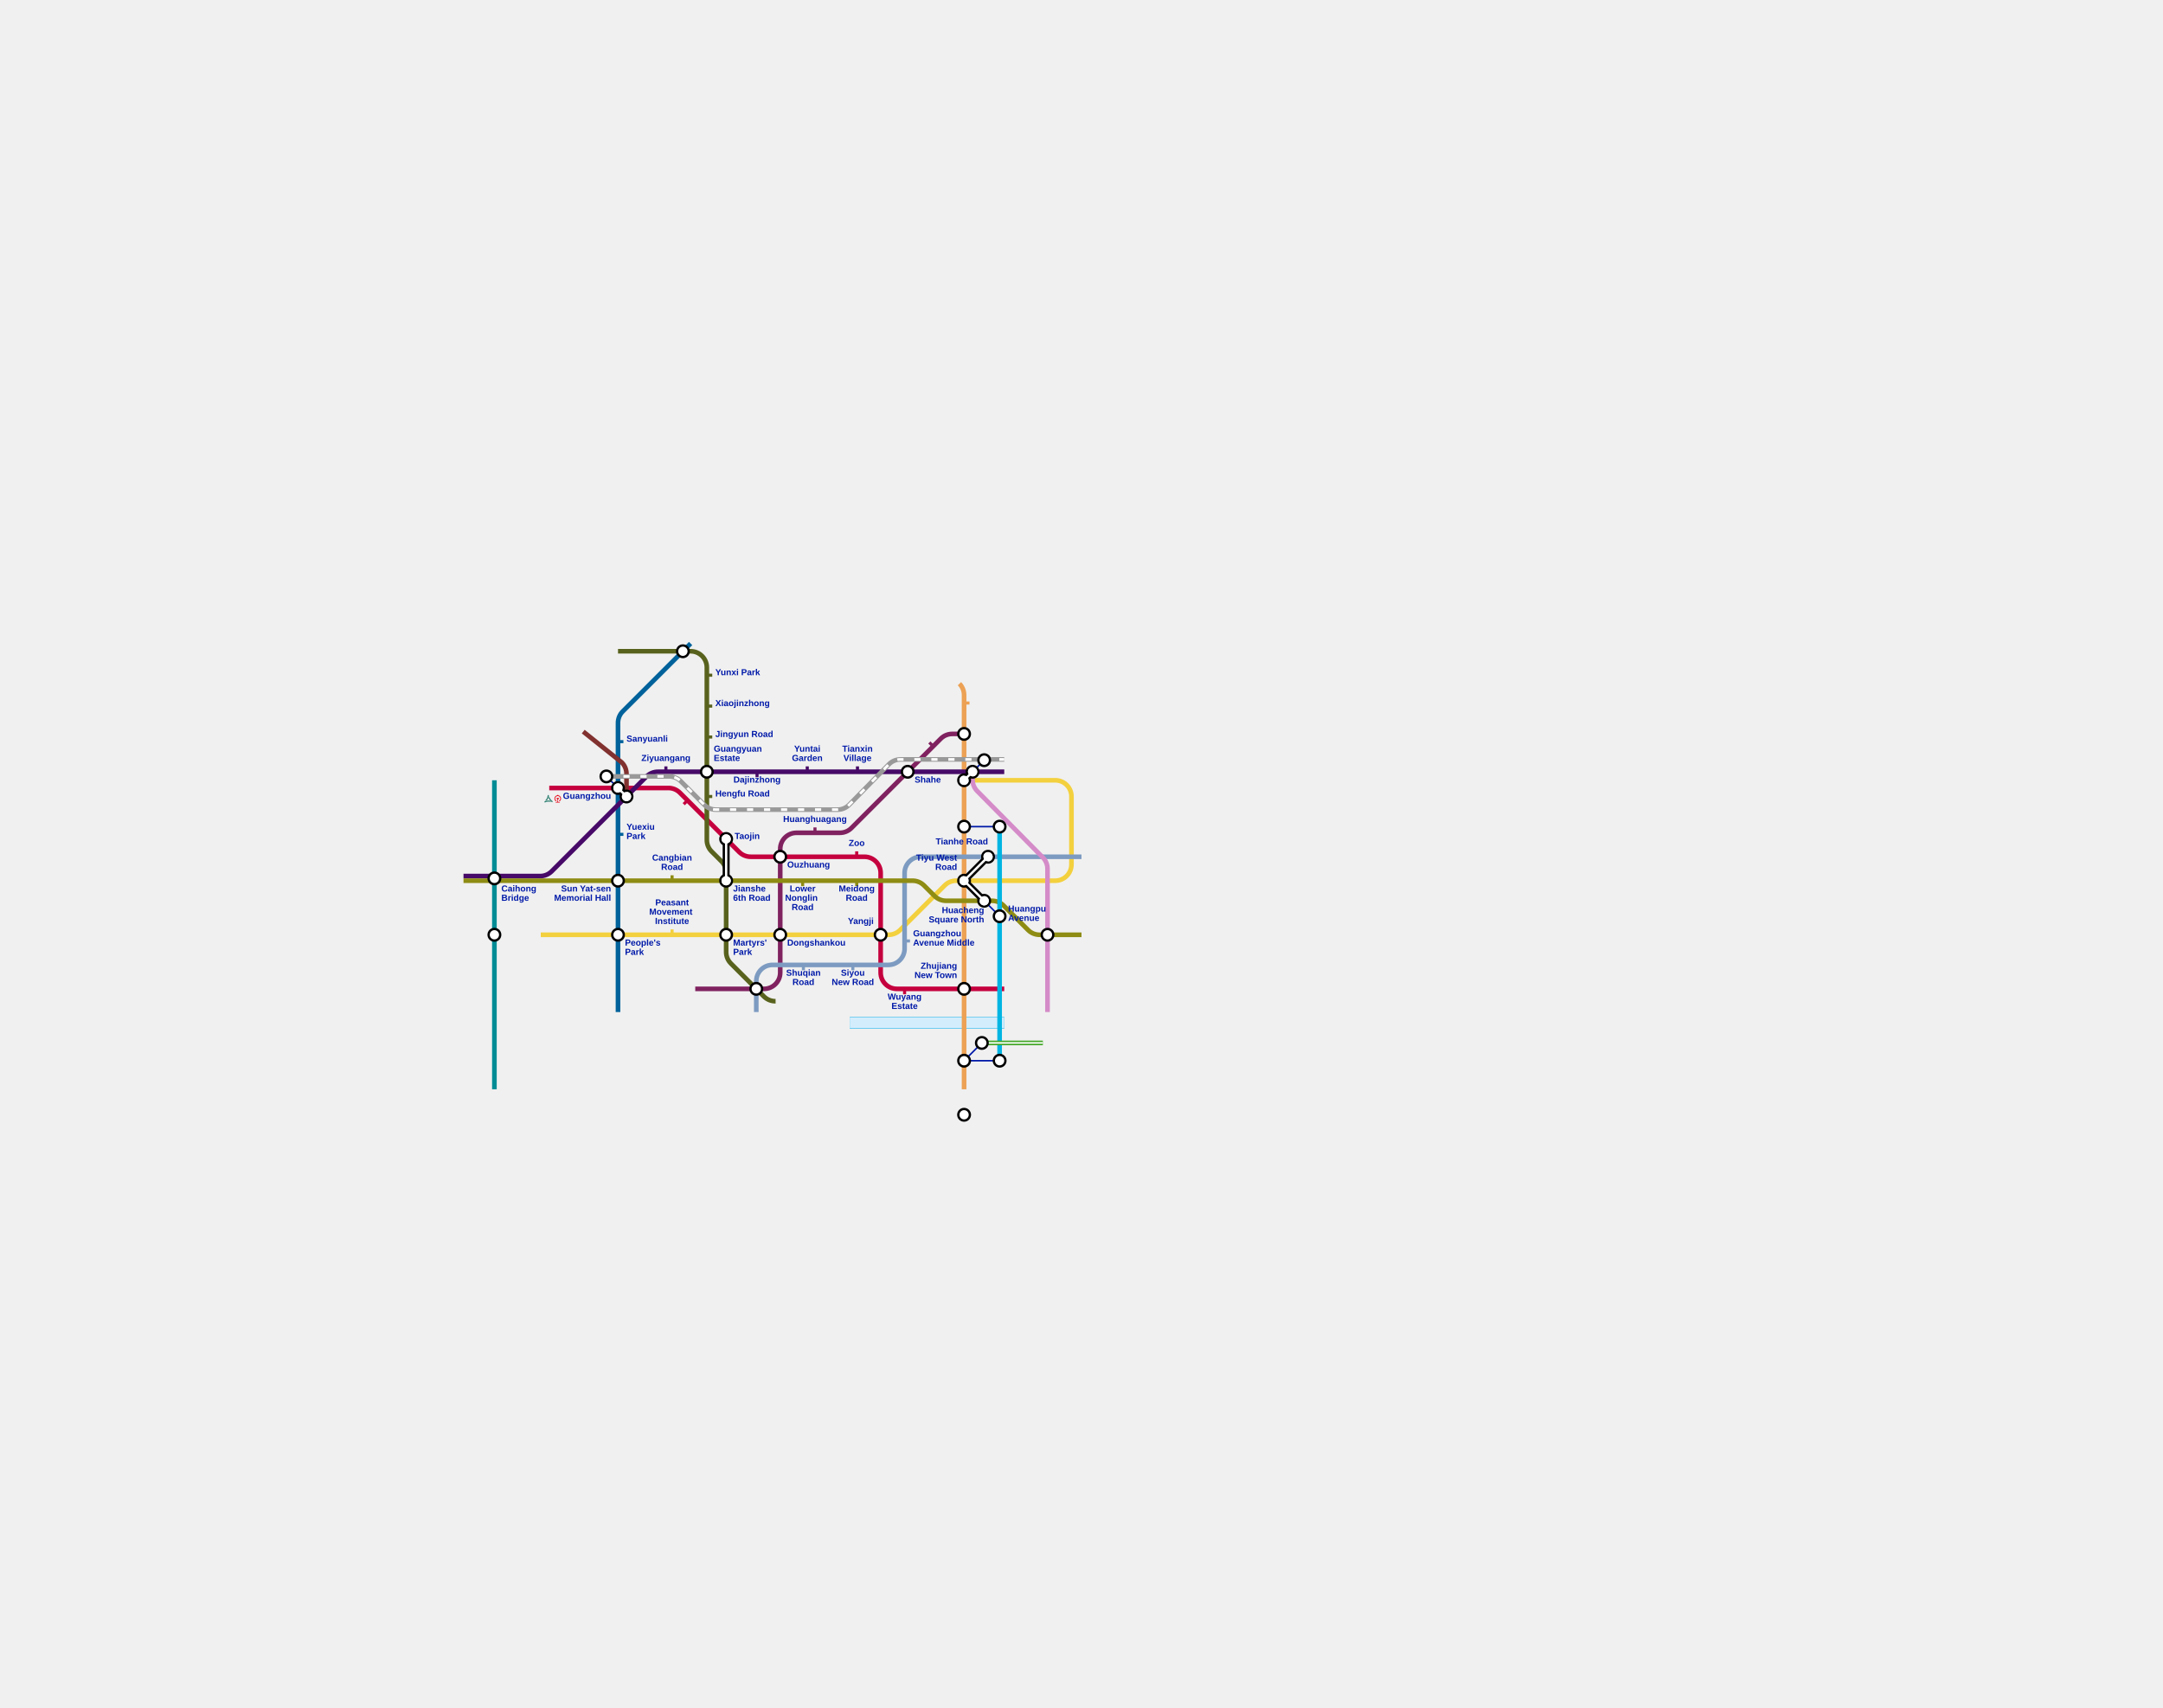
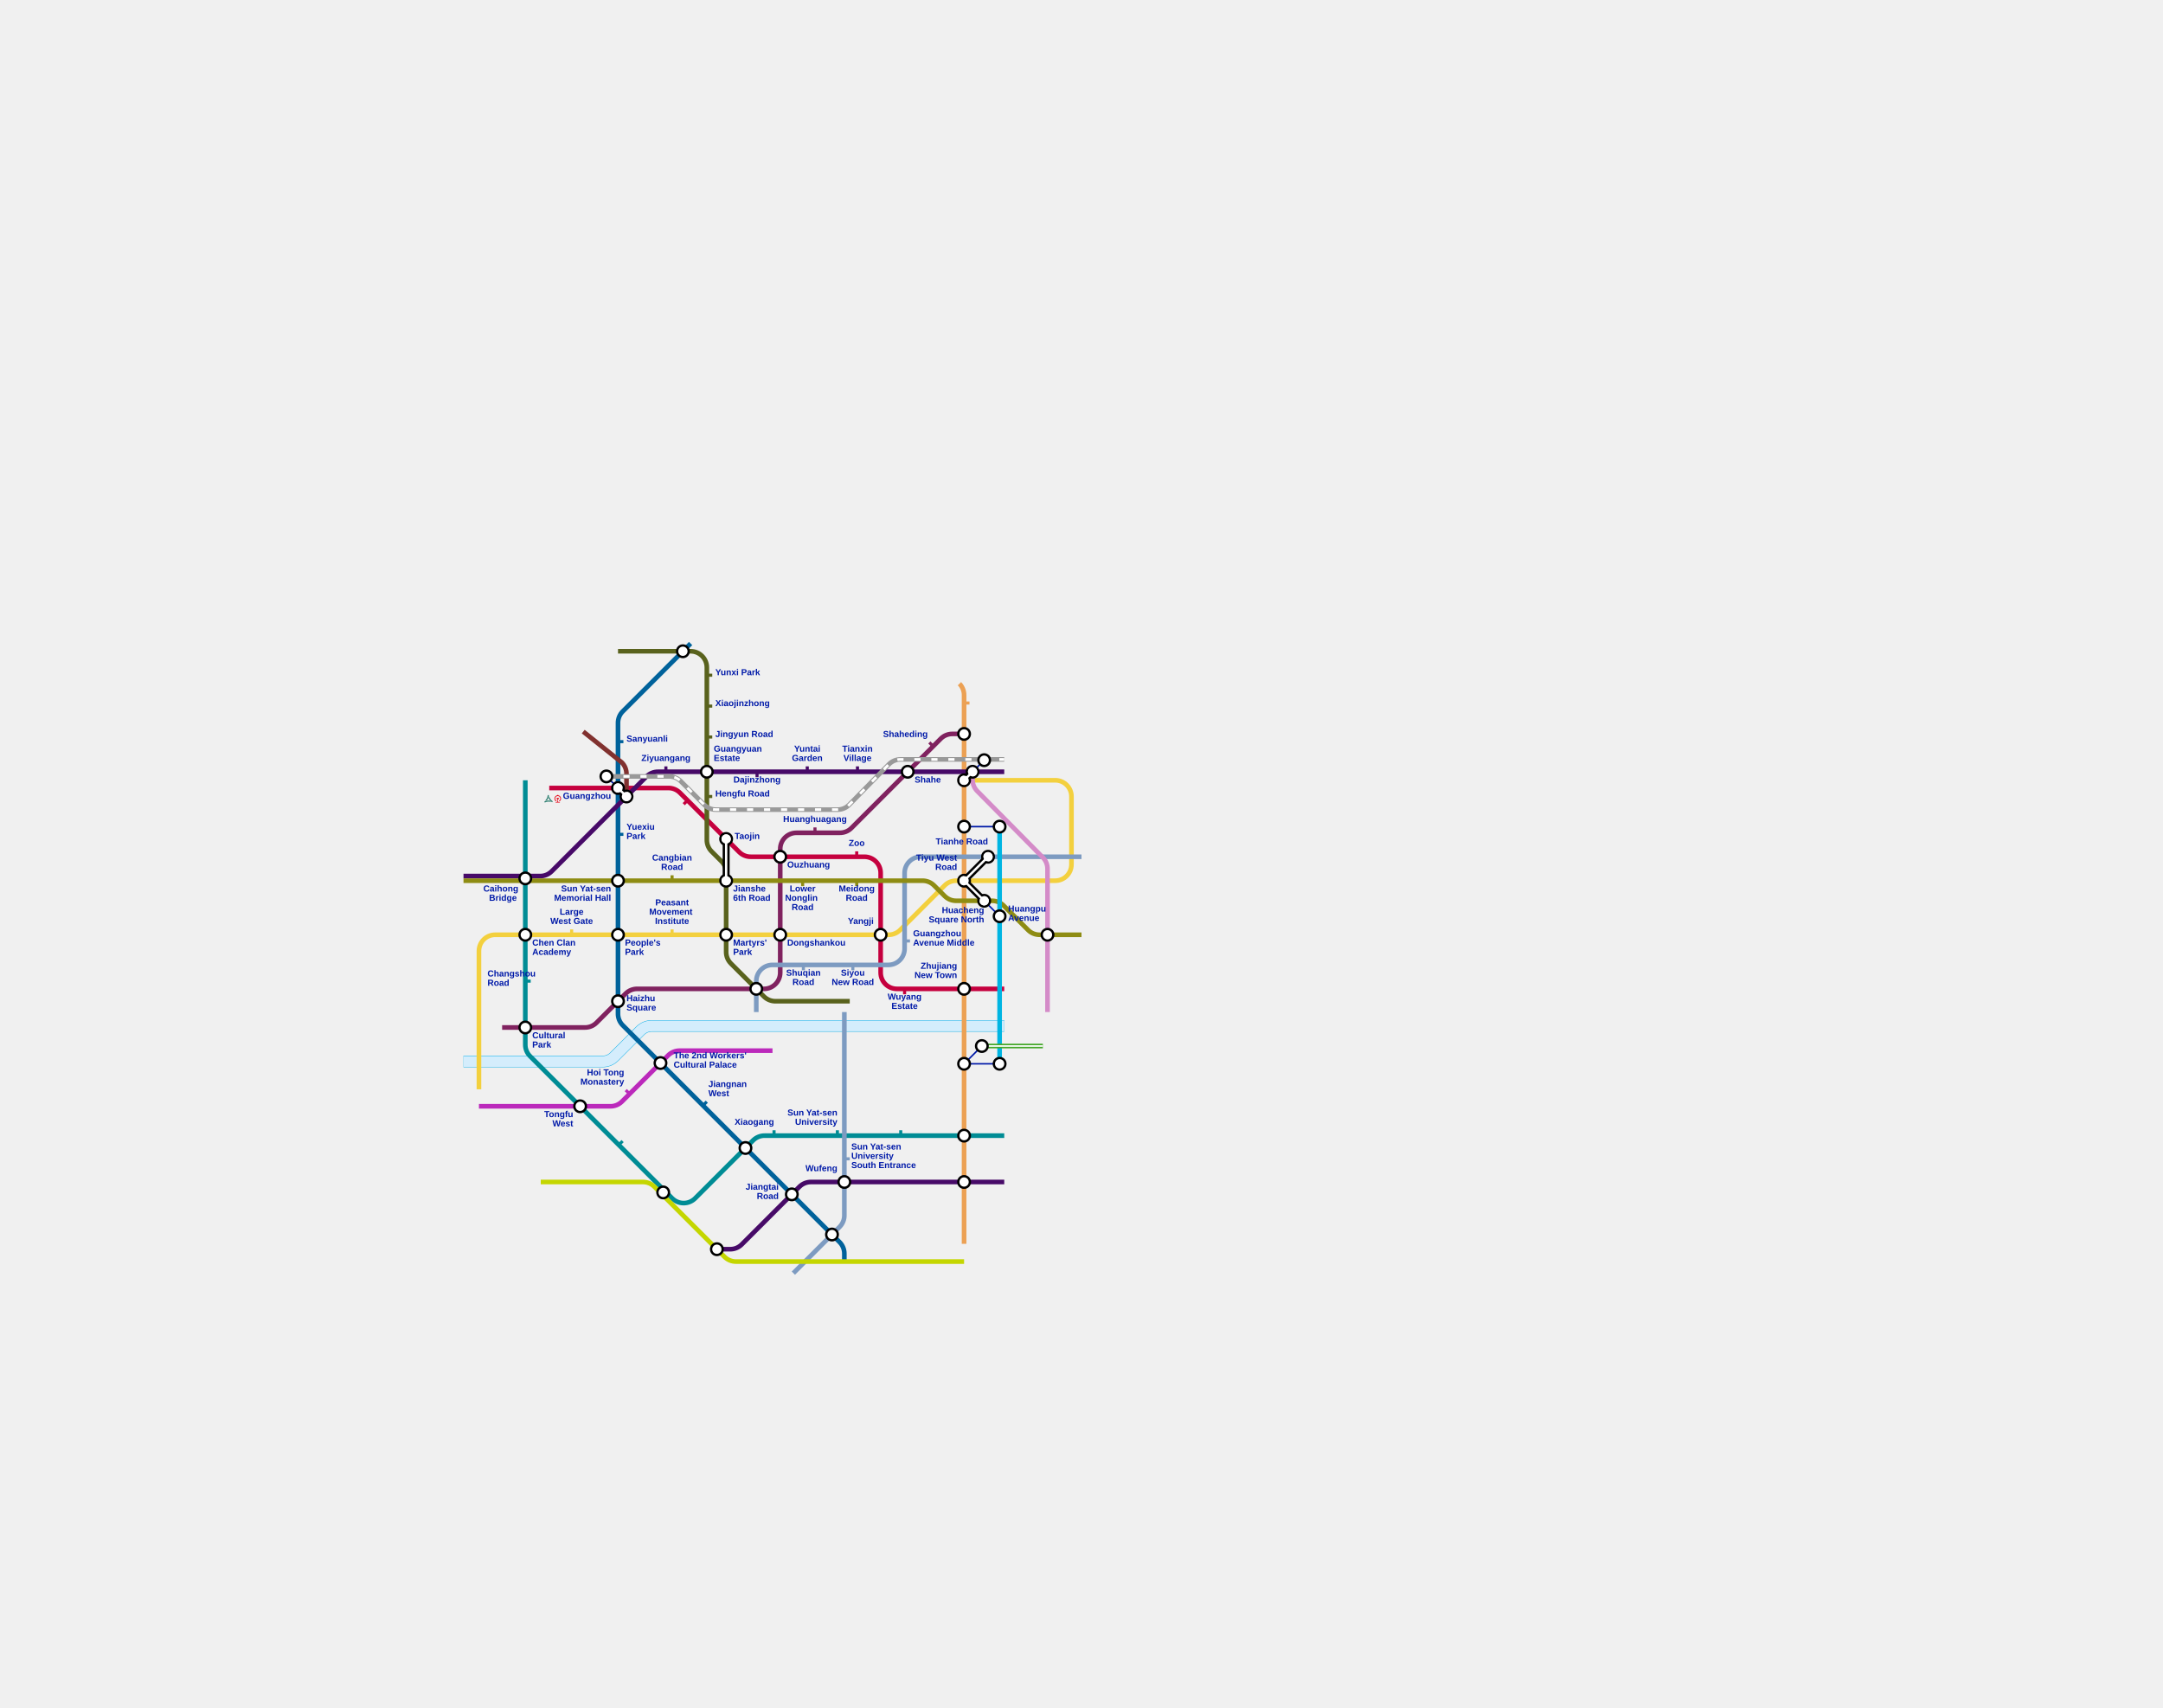
<svg xmlns="http://www.w3.org/2000/svg" xmlns:xlink="http://www.w3.org/1999/xlink" width="2800" height="2210" viewBox="-800 -1210 2800 2210">
  <style type="text/css">
        .LineDiagram {fill:none;stroke-width:6}
        .NonGZMTR {stroke:#fff;stroke-width:2}
        .Railway {stroke-dasharray:8,14;stroke-width:3.5;stroke:#fff}
        .DumbbellBG {stroke:#000;stroke-width:9}
        .DumbbellFG {stroke:#fff;stroke-width:3}
        .PaidTunnel {fill:none;stroke:#0019A8;stroke-width:2}
        .RiverBG {fill:none;stroke-width:15;stroke:#00ABE7}
        .RiverFG {fill:none;stroke-width:14;stroke:#D4EDFC}
        .FlagBox {fill:none;stroke-width:8}
        .FlagBoxNameEN {
            font-family:Arial,"Hiragino Mincho ProN","PingFang HK","Meiryo UI",Meiryo,"Microsoft Jhenghei UI","Arial Unicode MS",sans-serif;
            font-weight:bold;
            alignment-baseline:middle;
            text-anchor:middle;
            font-size:4.5pt;
        }
        .FlagBoxNameZH {
            font-family:Arial,"Hiragino Mincho ProN","PingFang HK","Meiryo UI",Meiryo,"Microsoft Jhenghei UI","Arial Unicode MS",sans-serif;
            font-weight:bold;
            alignment-baseline:central;
            text-anchor:middle;
            font-size:3.7pt;
        }
        .StationTick {fill:none;stroke-width:4}
        .StationNameEN {
            font-family:Arial,"Hiragino Mincho ProN","PingFang HK","Meiryo UI",Meiryo,"Microsoft Jhenghei UI","Arial Unicode MS",sans-serif;
            fill:#0019A8;
            font-weight:bold;
            alignment-baseline:middle;
        }
        .StationNameZH {
            font-family:Arial,"Hiragino Mincho ProN","PingFang HK","Meiryo UI",Meiryo,"Microsoft Jhenghei UI","Arial Unicode MS",sans-serif;
            fill:#0019A8;
            font-weight:bold;
            alignment-baseline:central;
        }
        .cgz1 {stroke:#F3D03E}
        .cgz2 {stroke:#00629B}
        .cgz3 {stroke:#ECA154}
        .cgz4 {stroke:#00843D}
        .cgz5 {stroke:#C5003E}
        .cgz6 {stroke:#80225F}
        .cgz7 {stroke:#97D700}
        .cgz8 {stroke:#008C95}
        .cgz9 {stroke:#71CC98}
        .cgz10 {stroke:#7D9BC1}
        .cgz11 {stroke:#470A68}
        .cgz12 {stroke:#59621D}
        .cgz13 {stroke:#8E8C13}
        .cgz14 {stroke:#81312F}
        .cgz18 {stroke:#D48BC8}
+         .cgz19 {stroke:#BB29BB}
        .cgz21 {stroke:#201747}
        .cgz22 {stroke:#041E42}
        .cgf {stroke:#C4D600}
        .cgzapm {stroke:#00B5E2}
        .cgzthz1 {stroke:#44A729}
        .cunknown {stroke:#999999}
        .TfLLU {fill:#0019A8}
        .CorporateGrey {fill:#868F98}
    </style>
  <defs>
    <path id="st" class="StationTick" d="M 2,0 H 7" />
    <path id="term" class="StationTick" d="M -7,0 H 7" />
    <g id="int">
      <circle cx="0" cy="0" r="9" fill="#000" />
      <circle cx="0" cy="0" r="6" fill="#fff" />
    </g>
    <path id="flagbox" class="FlagBox" d="M -30,0 H 30" />
    <use xlink:href="#st" id="stgz1" class="cgz1" />
    <use xlink:href="#st" id="stgz2" class="cgz2" />
    <use xlink:href="#st" id="stgz3" class="cgz3" />
    <use xlink:href="#st" id="stgz4" class="cgz4" />
    <use xlink:href="#st" id="stgz5" class="cgz5" />
    <use xlink:href="#st" id="stgz6" class="cgz6" />
    <use xlink:href="#st" id="stgz8" class="cgz8" />
    <use xlink:href="#st" id="stgz10" class="cgz10" />
    <use xlink:href="#st" id="stgz11" class="cgz11" />
    <use xlink:href="#st" id="stgz12" class="cgz12" />
    <use xlink:href="#st" id="stgz13" class="cgz13" />
+     <use xlink:href="#st" id="stgz14" class="cgz14" />
+     <use xlink:href="#st" id="stgz18" class="cgz18" />
+     <use xlink:href="#st" id="stgz19" class="cgz19" />
    <g id="chinarail" transform="scale(0.0165) translate(-260,-305)" style="stroke:none;fill:#E60012">
      <path d="                 M169,273.5c0-19,14.7-34.8,33.7-36.3c18.9-1.5,38.1-2.2,57.4-2.2c19.3,0,38.4,0.8,57.3,2.2                 c19,1.5,33.7,17.3,33.7,36.3v47.3l-51.3,14.7c-11.2,3.2-18.9,13.4-18.9,25v147.8c0,17.4,12.2,32.3,29.3,35.7l110.6,22.1              c4.9,1,8.4,5.2,8.4,10.2V599H91v-22.7c0-5,3.5-9.2,8.4-10.2L209.9,544c17-3.4,29.3-18.3,29.3-35.7V360.5c0-11.6-7.7-21.8-18.9-25              L169,320.8V273.5z M309.4,31.7c0.2-1.2,0.3-2.4,0.3-3.6c0-14-11.1-25.4-24.9-26C276.6,1.4,268.3,1,260,1c-8.3,0-16.6,0.4-24.7,1.1              c-13.9,0.6-24.9,12-24.9,26c0,1.2,0.1,2.5,0.3,3.6C90.6,54.8,0,160.3,0,287c0,97.2,53.4,182,132.4,226.6l36.8-48.1              C104.3,432.4,59.8,364.9,59.8,287c0-110.6,89.6-200.2,200.2-200.2S460.2,176.4,460.2,287c0,77.9-44.5,145.4-109.4,178.5              c15,19.6,25.6,33.5,36.8,48.1C466.6,469,520,384.2,520,287C520,160.3,429.4,54.8,309.4,31.7z             " />
    </g>
    <g id="prdir" fill="#2f8072" stroke="none" transform="scale(0.045) translate(-120,-110)">
      <path d="m 123.261,86.979 c 18.826,44.554 49.388,83.668 88.995,112.823 l 13.143,9.675 19.351,-26.286 -13.143,-9.675 c -48.909,-36.002 -82.086,-89.248 -93.069,-148.784 -0.418,3.388 -0.841,6.777 -1.384,10.135 -0.715,4.415 -1.538,8.803 -2.466,13.159 -0.928,4.357 -1.961,8.681 -3.099,12.973 -1.138,4.292 -2.379,8.549 -3.723,12.768 -1.343,4.219 -2.789,8.402 -4.335,12.542 -0.084,0.226 -0.185,0.444 -0.27,0.67 z" />
      <path d="M 75.718,153.262 C 104.986,114.754 123.694,68.776 129.262,19.911 L 131.11,3.696 98.68,0 96.832,16.215 c -6.875,60.34 -36.537,115.622 -82.703,154.786 3.147,-1.324 6.295,-2.645 9.479,-3.845 4.184,-1.578 8.4,-3.048 12.641,-4.412 4.24,-1.364 8.505,-2.621 12.794,-3.77 4.288,-1.15 8.598,-2.193 12.927,-3.128 4.328,-0.935 8.675,-1.764 13.035,-2.485 0.238,-0.04 0.477,-0.061 0.715,-0.099 z" />
      <path d="m 157.156,160.728 c -47.997,-5.973 -97.153,0.937 -142.205,20.66 L 0,187.933 13.089,217.834 28.039,211.289 c 55.633,-24.355 118.334,-26.465 175.385,-6.208 -2.725,-2.056 -5.449,-4.116 -8.085,-6.266 -3.466,-2.826 -6.854,-5.733 -10.163,-8.716 -3.309,-2.982 -6.537,-6.039 -9.685,-9.17 -3.148,-3.131 -6.214,-6.335 -9.196,-9.608 -2.982,-3.273 -5.881,-6.616 -8.694,-10.025 -0.153,-0.186 -0.292,-0.382 -0.445,-0.569 z" />
    </g>
  </defs>
  <g id="cht_switch" style="opacity:0;cursor:pointer">
    <g id="cht_switch_base">
      <rect x="-690" y="-1040" width="10" height="10" style="fill:#fff;stroke:#000;stroke-width:1" />
      <text x="-675" y="-1030" font-size="14px" class="stname">Traditional Chinese</text>
    </g>
    <g id="cht_switch_over" style="visibility:hidden;opacity:0">
      <use xlink:href="#enabled" x="-690" y="-1040" />
      <text x="-675" y="-1030" style="stroke:#243588;stroke-width:0.5;font-size:14px" class="stname">Traditional Chinese</text>
      <set begin="cht_switch_base.click" end="cht_switch_over.click" attributeName="visibility" attributeType="CSS" to="visible" />
      <set begin="cht_switch_base.click" end="cht_switch_over.click" attributeName="opacity" attributeType="CSS" to="1" />
    </g>
    <animate attributeName="opacity" attributeType="CSS" values="0; 1" keyTimes="0; 1" dur="0.5s" fill="freeze" />
  </g>
  <g class="RiverBG">
    <g id="Pearl_River">
-       <path id="PearlRiver_Nansha" d="                 M 300,114 H 500             " />
+       <path id="PearlRiver_Nansha" d="                 M -200,164                 H -20 a 21,21 0 0,0 15,-6                 L 29,124 a 21,21 0 0,1 15,-6                 H 500             " />
    </g>
  </g>
  <use xlink:href="#Pearl_River" class="RiverFG" />
  <g class="LineDiagram">
-     <path id="GZ1_route" class="cgz1" d="             M -100,0             H 350 a 21,21 0 0,0 15,-6             L 423,-64 a 21,21 0 0,1 15,-6             H 566 a 21,21 0 0,0 21,-21             V -179 a 21,21 0 0,0 -21,-21             H 448         " />
-     <path id="GZ2_route" class="cgz2" d="             M 94,-377             L 6,-289 a 21,21 0 0,0 -6,15             V 100         " />
-     <path id="GZ3_route" class="cgz3" d="             M 442,-325 a 21,21 0 0,1 6,15             V 200         " />
+     <path id="GZ1_route" class="cgz1" d="             M -180,200             V 21 a 21,21 0 0,1 21,-21             H 350 a 21,21 0 0,0 15,-6             L 423,-64 a 21,21 0 0,1 15,-6             H 566 a 21,21 0 0,0 21,-21             V -179 a 21,21 0 0,0 -21,-21             H 448         " />
+     <path id="GZ2_route" class="cgz2" d="             M 94,-377             L 6,-289 a 21,21 0 0,0 -6,15             V 102 a 21,21 0 0,0 6,15             L 287,398 a 21,21 0 0,1 6,15             V 423         " />
+     <path id="GZ3_route" class="cgz3" d="             M 442,-325 a 21,21 0 0,1 6,15             V 400         " />
    <path id="GZ5_route" class="cgz5" d="             M -89,-190             H 65 a 21,21 0 0,1 15,6             L 157,-107 a 21,21 0 0,0 15,6             H 319 a 21,21 0 0,1 21,21             V 49 a 21,21 0 0,0 21,21             H 500         " />
-     <path id="GZ6_route" class="cgz6" d="             M 100,70             H 189 a 21,21 0 0,0 21,-21             V -111 a 21,21 0 0,1 21,-21             H 287 a 21,21 0 0,0 15,-6             L 418,-254 a 21,21 0 0,1 15,-6             H 448         " />
-     <path id="GZ8_route" class="cgz8" d="             M -160,-200             V 200         " />
-     <path id="GZ10_route" class="cgz10" d="             M 179,100             V 60 a 21,21 0 0,1 21,-21             H 350 a 21,21 0 0,0 21,-21             V -80 a 21,21 0 0,1 21,-21             H 600         " />
-     <path id="GZ11_route" class="cgz11" d="             M -200,-76             H -101 a 21,21 0 0,0 15,-6             L 37,-205 a 21,21 0 0,1 15,-6             H 500         " />
-     <path id="GZ12_route" class="cgz12" d="             M 0,-367             H 94 a 21,21 0 0,1 21,21             V -123 a 21,21 0 0,0 6,15             L 134,-95 a 21,21 0 0,1 6,15             V 22 a 21,21 0 0,0 6,15             L 189,80 a 21,21 0 0,0 15,6         " />
-     <path id="GZ13_route" class="cgz13" d="             M -200,-70             H 381 a 21,21 0 0,1 15,6             L 410,-50 a 21,21 0 0,0 15,6             H 484 a 21,21 0 0,1 15,6             L 531,-6 a 21,21 0 0,0 15,6             H 600         " />
+     <path id="GZ6_route" class="cgz6" d="             M -150,120             H -43 a 21,21 0 0,0 15,-6             L 10,76 a 21,21 0 0,1 15,-6             H 189 a 21,21 0 0,0 21,-21             V -111 a 21,21 0 0,1 21,-21             H 287 a 21,21 0 0,0 15,-6             L 418,-254 a 21,21 0 0,1 15,-6             H 448         " />
+     <path id="GZ8_route" class="cgz8" d="             M -120,-200             V 142 a 21,21 0 0,0 6,15             L 70,341 a 21,21 0 0,0 30,0             L 175,266 a 21,21 0 0,1 15,-6             H 500         " />
+     <path id="GZ10_route" class="cgz10" d="             M 227,438             L 287,378 a 21,21 0 0,0 6,-15             V 100             M 179,100             V 60 a 21,21 0 0,1 21,-21             H 350 a 21,21 0 0,0 21,-21             V -80 a 21,21 0 0,1 21,-21             H 600         " />
+     <path id="GZ11_route" class="cgz11" d="             M -200,-76             H -101 a 21,21 0 0,0 15,-6             L 37,-205 a 21,21 0 0,1 15,-6             H 500             M 128,407             H 145 a 21,21 0 0,0 15,-6             L 235,326 a 21,21 0 0,1 15,-6             H 500         " />
+     <path id="GZ12_route" class="cgz12" d="             M 0,-367             H 94 a 21,21 0 0,1 21,21             V -123 a 21,21 0 0,0 6,15             L 134,-95 a 21,21 0 0,1 6,15             V 22 a 21,21 0 0,0 6,15             L 189,80 a 21,21 0 0,0 15,6             H 300         " />
+     <path id="GZ13_route" class="cgz13" d="             M -200,-70             H 394 a 21,21 0 0,1 15,6             L 423,-50 a 21,21 0 0,0 15,6             H 484 a 21,21 0 0,1 15,6             L 531,-6 a 21,21 0 0,0 15,6             H 600         " />
    <path id="GZ14_route" class="cgz14" d="             M 11,-179             V -208 a 21,21 0 0,0 -6,-15             L -45,-263         " />
    <path id="GZ18_route" class="cgz18" d="             M 459,-211             V -201 a 21,21 0 0,0 6,15             L 550,-100 a 21,21 0 0,1 6,15             V 100         " />
-     <path id="GZAPM_route" class="cgzapm" d="             M 494,-140             V 163         " />
+     <path id="GZ19_route" class="cgz19" d="             M -180,222             H -10 a 21,21 0 0,0 15,-6             L 65,156 a 21,21 0 0,1 15,-6             H 200         " />
+     <path id="GZAPM_route" class="cgzapm" d="             M 494,-140             V 167         " />
+     <path id="GF_route" class="cgf" d="             M -100,320             H 32 a 21,21 0 0,1 15,6             L 138,417 a 21,21 0 0,0 15,6             H 448         " />
    <g class="cgzthz1">
-       <path id="GZTHZ1_route" d="                 M 471,140 H 550             " />
+       <path id="GZTHZ1_route" d="                 M 471,144 H 550             " />
    </g>
    <use xlink:href="#GZTHZ1_route" class="NonGZMTR" />
    <g class="cunknown">
      <path id="Guangshen_Railway" d="                 M -15,-205                 H 66 a 21,21 0 0,1 15,6                 L 112,-168 a 21,21 0 0,0 15,6                 H 284 a 21,21 0 0,0 15,-6                 L 351,-221 a 21,21 0 0,1 15,-6                 H 500             " />
    </g>
    <use xlink:href="#Guangshen_Railway" class="Railway" />
  </g>
  <g id="Guangshen_Railway_station_icons">
    <path class="PaidTunnel" d="             M -15,-205 L 0,-190             M 474,-226 L 459,-211         " />
    <use xlink:href="#int" x="-15" y="-205" id="Guangzhou" />
    <use xlink:href="#int" x="474" y="-226" id="Guangzhou" />
  </g>
  <g id="GZ1_station_icons">
-     <use xlink:href="#int" x="-160" y="0" id="Chen_Clan_Academy" />
+     <use xlink:href="#int" x="-120" y="0" id="Chen_Clan_Academy" />
+     <use xlink:href="#stgz1" transform="translate(-60,0)rotate(-90)" id="Ximenkou" />
    <use xlink:href="#int" x="0" y="0" id="Gongyuanqian" />
    <use xlink:href="#stgz1" transform="translate(70,0)rotate(-90)" id="Peasants_Movement_Institute" />
    <use xlink:href="#int" x="140" y="0" id="Martyrs_Park" />
    <use xlink:href="#int" x="210" y="0" id="Dongshankou" />
    <use xlink:href="#int" x="340" y="0" id="Yangji" />
    <use xlink:href="#int" x="448" y="-70" id="Tiyu_Xilu" />
    <use xlink:href="#int" x="448" y="-200" id="Guangzhou_East_Railway_Station" />
  </g>
  <g id="GZ2_station_icons">
-     <use xlink:href="#int" x="84" y="-367" id="Baiyun_Cultrual_Square" />
+     <use xlink:href="#int" x="84" y="-367" id="Baiyun_Cultural_Square" />
    <use xlink:href="#stgz2" transform="translate(0,-250)" id="Sanyuanli" />
    <use xlink:href="#int" x="0" y="-190" id="Guangzhou_Railway_Station" />
    <use xlink:href="#stgz2" transform="translate(0,-130)" id="Yuexiu_Park" />
    <use xlink:href="#int" x="0" y="-70" id="SYS_Memorial_Hall" />
+     <use xlink:href="#int" x="0" y="86" id="Haizhu_Square" />
+     <use xlink:href="#int" transform="translate(55,166)" id="The_2nd_Workers_Cultural_Palace" />
+     <use xlink:href="#stgz2" transform="translate(110,221)rotate(-45)" id="Jiangnanxi" />
+     <use xlink:href="#int" transform="translate(165,276)" id="Changgang" />
+     <use xlink:href="#int" transform="translate(225,336)" id="Jiangtai_Lu" />
+     <use xlink:href="#int" transform="translate(277,388)" id="Dongxiaonan" />
  </g>
  <g id="GZ3_station_icons">
    <use xlink:href="#stgz3" transform="translate(448,-300)" id="Meihuayuan" />
    <use xlink:href="#int" x="448" y="-260" id="Yantang" />
    <path class="PaidTunnel" d="             M 448,-140 H 494         " />
    <use xlink:href="#int" x="448" y="-140" id="Linhexi" />
    <use xlink:href="#int" x="448" y="70" id="Zhujiang_New_Town" />
-     <path class="PaidTunnel" d="             M 448,163 H 494             M 448,163 L 471,140         " />
-     <use xlink:href="#int" x="448" y="163" id="Canton_Tower" />
+     <path class="PaidTunnel" d="             M 448,167 H 494             M 448,167 L 471,144         " />
+     <use xlink:href="#int" x="448" y="167" id="Canton_Tower" />
+     <use xlink:href="#int" x="448" y="320" id="Lijiao" />
  </g>
  <g id="GZ5_station_icons">
    <use xlink:href="#stgz5" transform="translate(90,-174)rotate(135)" id="Xiaobei" />
    <use xlink:href="#int" x="140" y="-124" id="Taojin" />
    <use xlink:href="#int" x="210" y="-101" id="Ouzhuang" />
    <use xlink:href="#stgz5" transform="translate(309,-101)rotate(-90)" id="Zoo" />
    <use xlink:href="#stgz5" transform="translate(371,70)rotate(90)" id="Wuyangcun" />
  </g>
  <g id="GZ6_station_icons">
+     <use xlink:href="#int" x="-120" y="120" id="Cultural_Park" />
    <use xlink:href="#int" x="179" y="70" id="Donghu" />
    <use xlink:href="#stgz6" transform="translate(255,-132)rotate(-90)" id="Huanghuagang" />
    <use xlink:href="#stgz6" transform="translate(408,-244)rotate(-135)" id="Shaheding" />
  </g>
  <g id="GZ8_station_icons">
-     <use xlink:href="#int" x="-160" y="-73" id="Caihongqiao" />
-     <use xlink:href="#int" x="448" y="233" id="Kecun" />
+     <use xlink:href="#int" x="-120" y="-73" id="Caihongqiao" />
+     <use xlink:href="#stgz8" transform="translate(-120,60)" id="Hualin_Temple" />
+     <use xlink:href="#int" x="-49" y="222" id="Tongfuxi" />
+     <use xlink:href="#stgz8" transform="translate(1,272)rotate(-45)" id="Fenghuang_Xincun" />
+     <use xlink:href="#int" x="58.5" y="333.5" id="Shayuan" />
+     <use xlink:href="#stgz8" transform="translate(202,260)rotate(-90)" id="Xiaogang" />
+     <use xlink:href="#stgz8" transform="translate(284,260)rotate(-90)" id="SYSU" />
+     <use xlink:href="#stgz8" transform="translate(366,260)rotate(-90)" id="Lujiang" />
+     <use xlink:href="#int" x="448" y="260" id="Kecun" />
  </g>
  <g id="GZ10_station_icons">
    <use xlink:href="#stgz10" transform="translate(240,39)rotate(90)" id="Shuqian_Lu" />
    <use xlink:href="#stgz10" transform="translate(304,39)rotate(90)" id="Siyou_Xinmalu" />
    <use xlink:href="#stgz10" transform="translate(371,8)" id="Guangzhoudadaozhong" />
    <use xlink:href="#int" x="479" y="-101" id="Tianhe_Lu" />
+     <use xlink:href="#stgz10" transform="translate(293,290)" id="SYSU_South_Entrance" />
  </g>
  <g id="GZ11_station_icons">
    <use xlink:href="#int" x="11" y="-179" id="Guangzhou_Railway_Station_11" />
    <g class="DumbbellBG">
      <path id="GuangzhouRailwayStation_Interchange" d="                 M 11,-179 L 0,-190             " />
    </g>
    <use xlink:href="#GuangzhouRailwayStation_Interchange" class="DumbbellFG" />
    <circle cx="11" cy="-179" r="6" fill="#fff" />
    <circle cx="0" cy="-190" r="6" fill="#fff" />
    <use xlink:href="#stgz11" transform="translate(62,-211)rotate(-90)" id="Ziyuangang" />
    <use xlink:href="#int" x="115" y="-211" id="Guangyuan_Xincun" />
    <use xlink:href="#stgz11" transform="translate(180,-211)rotate(90)" id="Dajinzhong" />
    <use xlink:href="#stgz11" transform="translate(245,-211)rotate(-90)" id="Yuntai_Garden" />
    <use xlink:href="#stgz11" transform="translate(310,-211)rotate(-90)" id="Tianxincun" />
    <use xlink:href="#int" transform="translate(375,-211)" id="Shahe" />
+     <use xlink:href="#int" transform="translate(293,320)" id="Wufeng" />
  </g>
  <g id="GZ12_station_icons">
    <use xlink:href="#stgz12" transform="translate(115,-336)" id="Yunxi_Park" />
    <use xlink:href="#stgz12" transform="translate(115,-296)" id="Xiaojinzhong" />
    <use xlink:href="#stgz12" transform="translate(115,-256)" id="Jingyun_Lu" />
    <use xlink:href="#stgz12" transform="translate(115,-179)" id="Hengfu_Lu" />
  </g>
  <g id="GZ13_station_icons">
    <use xlink:href="#stgz13" transform="translate(70,-70)rotate(-90)" id="Cangbian_Lu" />
    <use xlink:href="#int" x="140" y="-70" id="Jianshe_Liumalu" />
    <g class="DumbbellBG">
      <path id="Taojin_Interchange" d="                 M 140,-70 V -124             " />
    </g>
    <use xlink:href="#Taojin_Interchange" class="DumbbellFG" />
    <circle cx="140" cy="-70" r="6" fill="#fff" />
    <circle cx="140" cy="-124" r="6" fill="#fff" />
    <use xlink:href="#stgz13" transform="translate(239,-70)rotate(90)" id="Nonglin_Xialu" />
    <use xlink:href="#stgz13" transform="translate(309,-70)rotate(90)" id="Meidong_Lu" />
    <path class="PaidTunnel" d="             M 474,-44 L 494,-24         " />
    <use xlink:href="#int" x="474" y="-44" id="Huacheng_Square_North" />
    <g class="DumbbellBG">
      <path id="TiyuXilu_Interchange" d="                 M 448,-70 L 479,-101                 M 448,-70 L 474,-44             " />
    </g>
    <use xlink:href="#TiyuXilu_Interchange" class="DumbbellFG" />
    <circle cx="448" cy="-70" r="6" fill="#fff" />
    <circle cx="479" cy="-101" r="6" fill="#fff" />
    <circle cx="474" cy="-44" r="6" fill="#fff" />
  </g>
  <g id="GZ18_station_icons">
    <use xlink:href="#int" x="459" y="-211" id="Guangzhou_East_Railway_Station_18" />
    <g class="DumbbellBG">
      <path id="GuangzhouEastRailwayStation_Interchange" d="                 M 459,-211 L 448,-200             " />
    </g>
    <use xlink:href="#GuangzhouEastRailwayStation_Interchange" class="DumbbellFG" />
    <circle cx="459" cy="-211" r="6" fill="#fff" />
    <circle cx="448" cy="-200" r="6" fill="#fff" />
    <use xlink:href="#int" x="556" y="0" id="Xiancun" />
  </g>
+   <g id="GZ19_station_icons">
+     <use xlink:href="#stgz19" transform="translate(15,206)rotate(-135)" id="Hoi_Tong_Monastery" />
+   </g>
  <g id="GZAPM_station_icons">
    <use xlink:href="#int" x="494" y="-140" id="Linhexi" />
    <use xlink:href="#int" x="494" y="-24" id="Huangpu_Dadao" />
-     <use xlink:href="#int" x="494" y="163" id="Canton_Tower_APM" />
+     <use xlink:href="#int" x="494" y="167" id="Canton_Tower_APM" />
+   </g>
+   <g id="GF_station_icons">
+     <use xlink:href="#int" x="128" y="407" id="Yangang" />
  </g>
  <g id="GZTHZ1_station_icons">
-     <use xlink:href="#int" x="471" y="140" id="Canton_Tower_THZ1" />
+     <use xlink:href="#int" x="471" y="144" id="Canton_Tower_THZ1" />
  </g>
  <g id="Station_names_EN" font-size="8.5pt" style="visibility:visible">
    <g id="GZ1_names_EN">
      <g text-anchor="start">
+         <text x="-169" y="54" class="StationNameEN">Changshou<tspan x="-169" dy="12" class="StationNameEN">Road</tspan>
+         </text>
+         <text x="-111" y="14" class="StationNameEN">Chen Clan<tspan x="-111" dy="12" class="StationNameEN">Academy</tspan>
+         </text>
        <text x="9" y="14" class="StationNameEN">People's<tspan x="9" dy="12" class="StationNameEN">Park</tspan>
        </text>
        <text x="149" y="14" class="StationNameEN">Martyrs'<tspan x="149" dy="12" class="StationNameEN">Park</tspan>
        </text>
        <text x="219" y="14" class="StationNameEN">Dongshankou</text>
      </g>
      <g text-anchor="middle">
+         <text x="-60" y="-14" class="StationNameEN">West Gate<tspan x="-60" dy="-12" class="StationNameEN">Large</tspan>
+         </text>
        <text x="70" y="-14" class="StationNameEN">Institute<tspan x="70" dy="-12" class="StationNameEN">Movement</tspan>
          <tspan x="70" dy="-12" class="StationNameEN">Peasant</tspan>
        </text>
      </g>
      <g text-anchor="end">
        <text x="331" y="-14" class="StationNameEN">Yangji</text>
        <text x="439" y="-84" class="StationNameEN">Road<tspan x="439" dy="-12" class="StationNameEN">Tiyu West</tspan>
        </text>
      </g>
    </g>
    <g id="GZ2_names_EN">
      <g text-anchor="start">
        <text x="11" y="-250" class="StationNameEN">Sanyuanli</text>
        <text x="11" y="-136" class="StationNameEN">Yuexiu<tspan x="11" dy="12" class="StationNameEN">Park</tspan>
+         </text>
+         <text x="11" y="86" class="StationNameEN">Haizhu<tspan x="11" dy="12" class="StationNameEN">Square</tspan>
+         </text>
+         <text x="72" y="160" class="StationNameEN">The 2nd Workers'<tspan x="72" dy="12" class="StationNameEN">Cultural Palace</tspan>
+         </text>
+         <text x="117" y="197" class="StationNameEN">Jiangnan<tspan x="117" dy="12" class="StationNameEN">West</tspan>
        </text>
      </g>
      <g text-anchor="end">
        <text x="-9" y="-176" class="StationNameEN">Guangzhou</text>
        <use xlink:href="#chinarail" x="-78" y="-176" />
        <use xlink:href="#prdir" x="-90" y="-176" />
        <text x="-9" y="-56" class="StationNameEN">Sun Yat-sen<tspan x="-9" dy="12" class="StationNameEN">Memorial Hall</tspan>
        </text>
+         <text x="208" y="330" class="StationNameEN">Jiangtai<tspan x="208" dy="12" class="StationNameEN">Road</tspan>
+         </text>
      </g>
    </g>
    <g id="GZ3_names_EN">
      <g text-anchor="end">
        <text x="439" y="56" class="StationNameEN">New Town<tspan x="439" dy="-12" class="StationNameEN">Zhujiang</tspan>
        </text>
      </g>
    </g>
    <g id="GZ5_names_EN">
      <g text-anchor="start">
        <text x="151" y="-124" class="StationNameEN">Taojin</text>
        <text x="219" y="-87" class="StationNameEN">Ouzhuang</text>
      </g>
      <g text-anchor="middle">
        <text x="309" y="-115" class="StationNameEN">Zoo</text>
        <text x="371" y="84" class="StationNameEN">Wuyang<tspan x="371" dy="12" class="StationNameEN">Estate</tspan>
        </text>
      </g>
    </g>
    <g id="GZ6_names_EN">
+       <g text-anchor="start">
+         <text x="-111" y="134" class="StationNameEN">Cultural<tspan x="-111" dy="12" class="StationNameEN">Park</tspan>
+         </text>
+       </g>
      <g text-anchor="middle">
        <text x="255" y="-146" class="StationNameEN">Huanghuagang</text>
      </g>
+       <g text-anchor="end">
+         <text x="401" y="-256" class="StationNameEN">Shaheding</text>
+       </g>
    </g>
    <g id="GZ8_names_EN">
-       <g text-anchor="start">
-         <text x="-151" y="-56" class="StationNameEN">Caihong<tspan x="-151" dy="12" class="StationNameEN">Bridge</tspan>
+       <g text-anchor="end">
+         <text x="-129" y="-56" class="StationNameEN">Caihong<tspan x="-131" dy="12" class="StationNameEN">Bridge</tspan>
+         </text>
+         <text x="-58" y="236" class="StationNameEN">Tongfu<tspan x="-58" dy="12" class="StationNameEN">West</tspan>
+         </text>
+         <text x="202" y="246" class="StationNameEN">Xiaogang</text>
+         <text x="284" y="246" class="StationNameEN">University<tspan x="284" dy="-12" class="StationNameEN">Sun Yat-sen</tspan>
        </text>
      </g>
    </g>
    <g id="GZ10_names_EN">
      <g text-anchor="start">
        <text x="382" y="2" class="StationNameEN">Guangzhou<tspan x="382" dy="12" class="StationNameEN">Avenue Middle</tspan>
+         </text>
+         <text x="302" y="278" class="StationNameEN">Sun Yat-sen<tspan x="302" dy="12" class="StationNameEN">University</tspan>
+           <tspan x="302" dy="12" class="StationNameEN">South Entrance</tspan>
        </text>
      </g>
      <g text-anchor="middle">
        <text x="240" y="53" class="StationNameEN">Shuqian<tspan x="240" dy="12" class="StationNameEN">Road</tspan>
        </text>
        <text x="304" y="53" class="StationNameEN">Siyou<tspan x="304" dy="12" class="StationNameEN">New Road</tspan>
        </text>
      </g>
      <g text-anchor="end">
        <text x="479" y="-117" class="StationNameEN">Tianhe Road</text>
      </g>
    </g>
    <g id="GZ11_names_EN">
      <g text-anchor="start">
        <text x="124" y="-225" class="StationNameEN">Estate<tspan x="124" dy="-12" class="StationNameEN">Guangyuan</tspan>
        </text>
        <text x="384" y="-197" class="StationNameEN">Shahe</text>
      </g>
      <g text-anchor="middle">
        <text x="62" y="-225" class="StationNameEN">Ziyuangang</text>
        <text x="180" y="-197" class="StationNameEN">Dajinzhong</text>
        <text x="245" y="-225" class="StationNameEN">Garden<tspan x="245" dy="-12" class="StationNameEN">Yuntai</tspan>
        </text>
        <text x="310" y="-225" class="StationNameEN">Village<tspan x="310" dy="-12" class="StationNameEN">Tianxin</tspan>
        </text>
+       </g>
+       <g text-anchor="end">
+         <text x="284" y="306" class="StationNameEN">Wufeng</text>
      </g>
    </g>
    <g id="GZ12_names_EN">
      <g text-anchor="start">
        <text x="126" y="-336" class="StationNameEN">Yunxi Park</text>
        <text x="126" y="-296" class="StationNameEN">Xiaojinzhong</text>
        <text x="126" y="-256" class="StationNameEN">Jingyun Road</text>
        <text x="126" y="-179" class="StationNameEN">Hengfu Road</text>
      </g>
    </g>
    <g id="GZ13_names_EN">
      <g text-anchor="start">
        <text x="149" y="-56" class="StationNameEN">Jianshe<tspan x="149" dy="12" class="StationNameEN">6th Road</tspan>
        </text>
      </g>
      <g text-anchor="middle">
        <text x="70" y="-84" class="StationNameEN">Road<tspan x="70" dy="-12" class="StationNameEN">Cangbian</tspan>
        </text>
        <text x="239" y="-56" class="StationNameEN">Lower<tspan x="239" dy="12" class="StationNameEN">Nonglin</tspan>
          <tspan x="239" dy="12" class="StationNameEN">Road</tspan>
        </text>
        <text x="309" y="-56" class="StationNameEN">Meidong<tspan x="309" dy="12" class="StationNameEN">Road</tspan>
        </text>
      </g>
      <g text-anchor="end">
        <text x="474" y="-28" class="StationNameEN">Huacheng<tspan x="474" dy="12" class="StationNameEN">Square North</tspan>
        </text>
      </g>
    </g>
+     <g id="GZ19_names_EN">
+       <g text-anchor="end">
+         <text x="8" y="182" class="StationNameEN">Hoi Tong<tspan x="8" dy="12" class="StationNameEN">Monastery</tspan>
+         </text>
+       </g>
+     </g>
    <g id="GZAPM_names_EN">
      <g text-anchor="start">
        <text x="505" y="-30" class="StationNameEN">Huangpu<tspan x="505" dy="12" class="StationNameEN">Avenue</tspan>
        </text>
      </g>
    </g>
    <set begin="cht_switch_base.click" end="cht_switch_over.click" attributeName="visibility" attributeType="CSS" to="hidden" />
  </g>
  <g id="Station_names_ZH" font-size="6.7pt" style="visibility:hidden">
    <g id="GZ1_names_ZH">
      <g text-anchor="start">
        <text x="9" y="14" class="StationNameZH">公園前</text>
        <text x="149" y="14" class="StationNameZH">烈士陵園</text>
      </g>
      <g text-anchor="middle">
        <text x="70" y="-14" class="StationNameZH">農講所</text>
      </g>
    </g>
    <g id="GZ13_names_ZH">
      <g text-anchor="start">
                
            </g>
      <g text-anchor="middle">
        <text x="70" y="-84" class="StationNameZH">倉邊路</text>
        <text x="239" y="-56" class="StationNameZH">農林下路</text>
        <text x="319" y="-56" class="StationNameZH">梅東路</text>
      </g>
    </g>
    <set begin="cht_switch_base.click" end="cht_switch_over.click" attributeName="visibility" attributeType="CSS" to="visible" />
  </g>
</svg>
